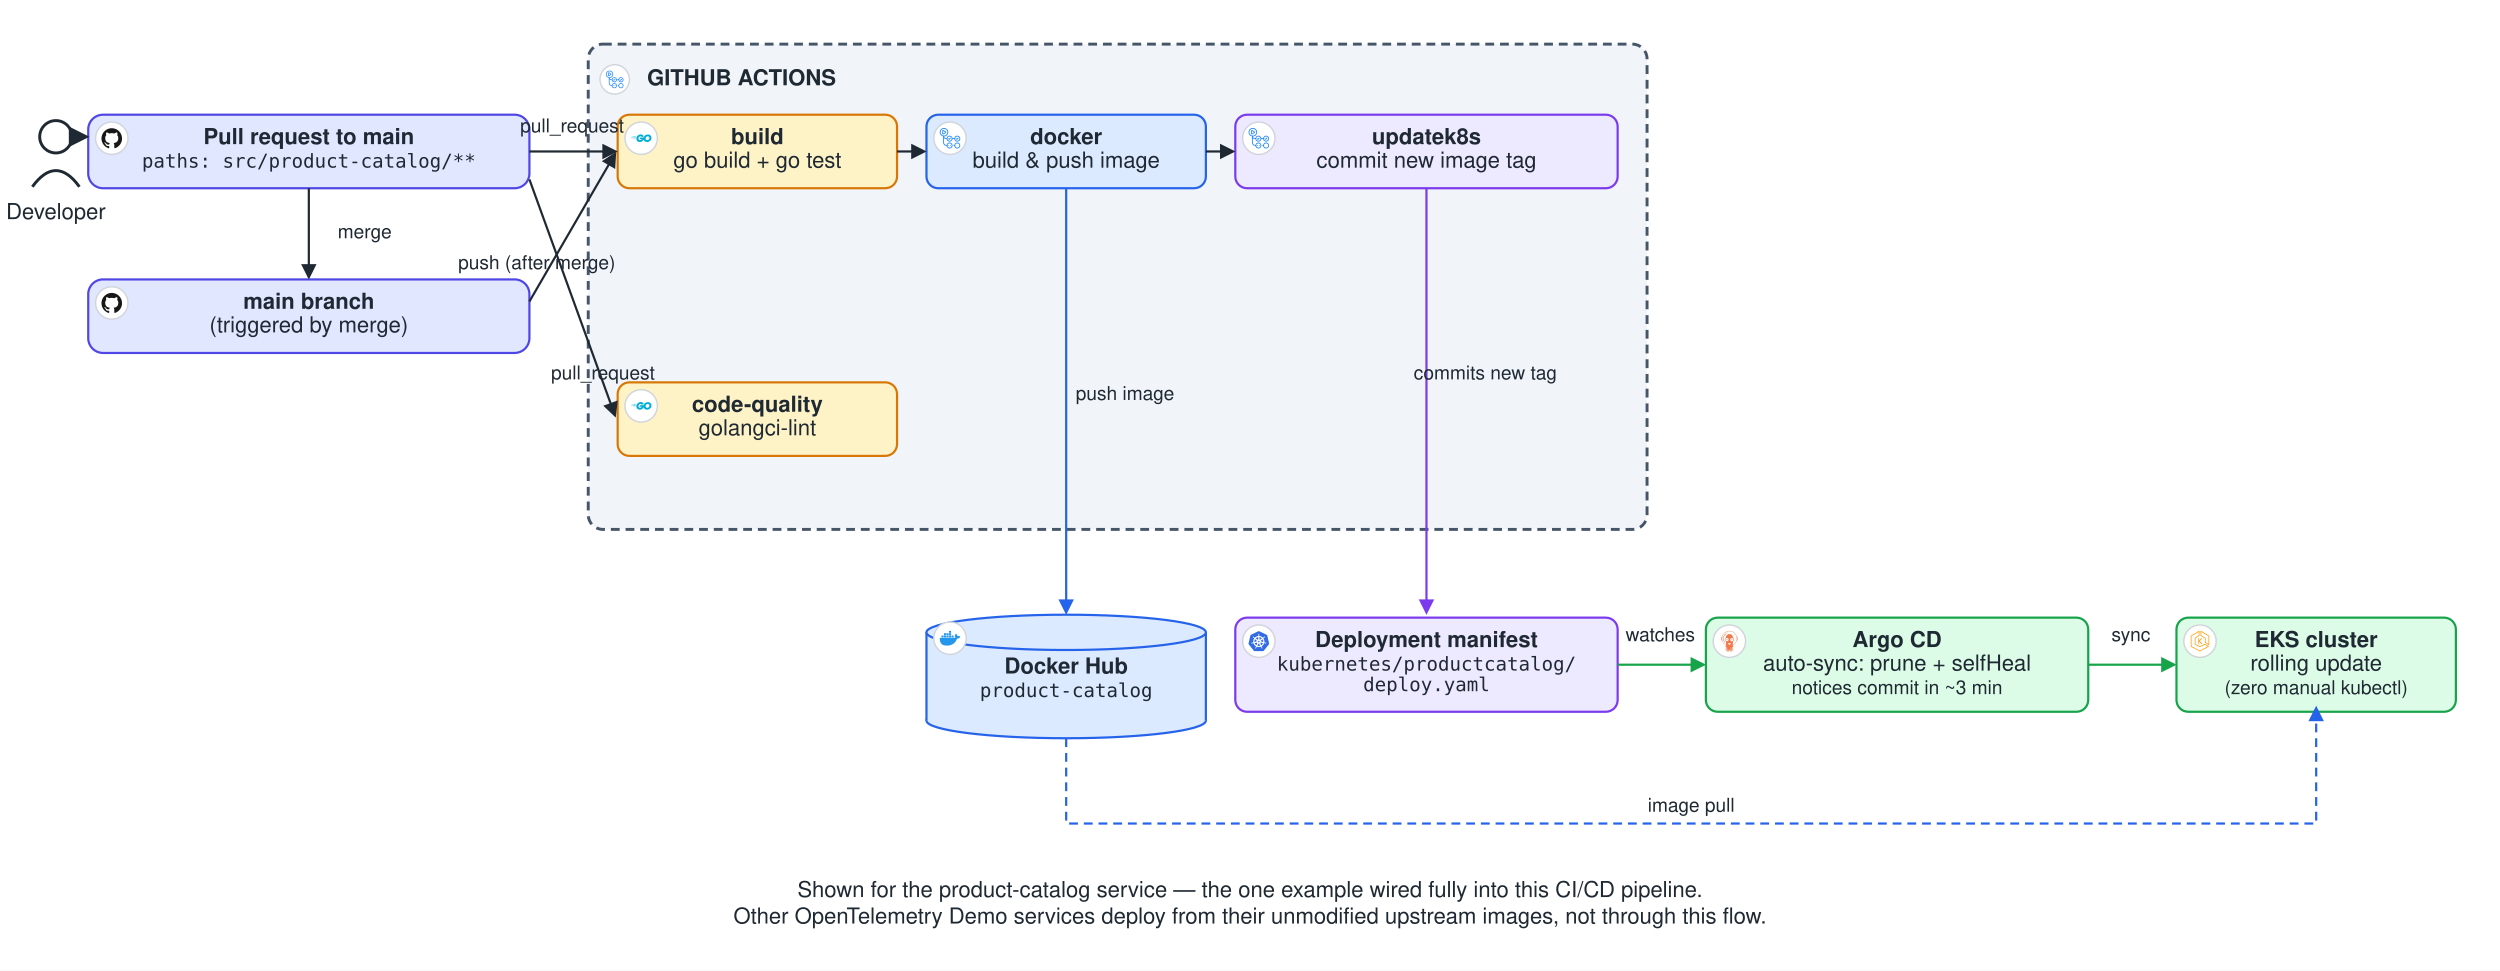
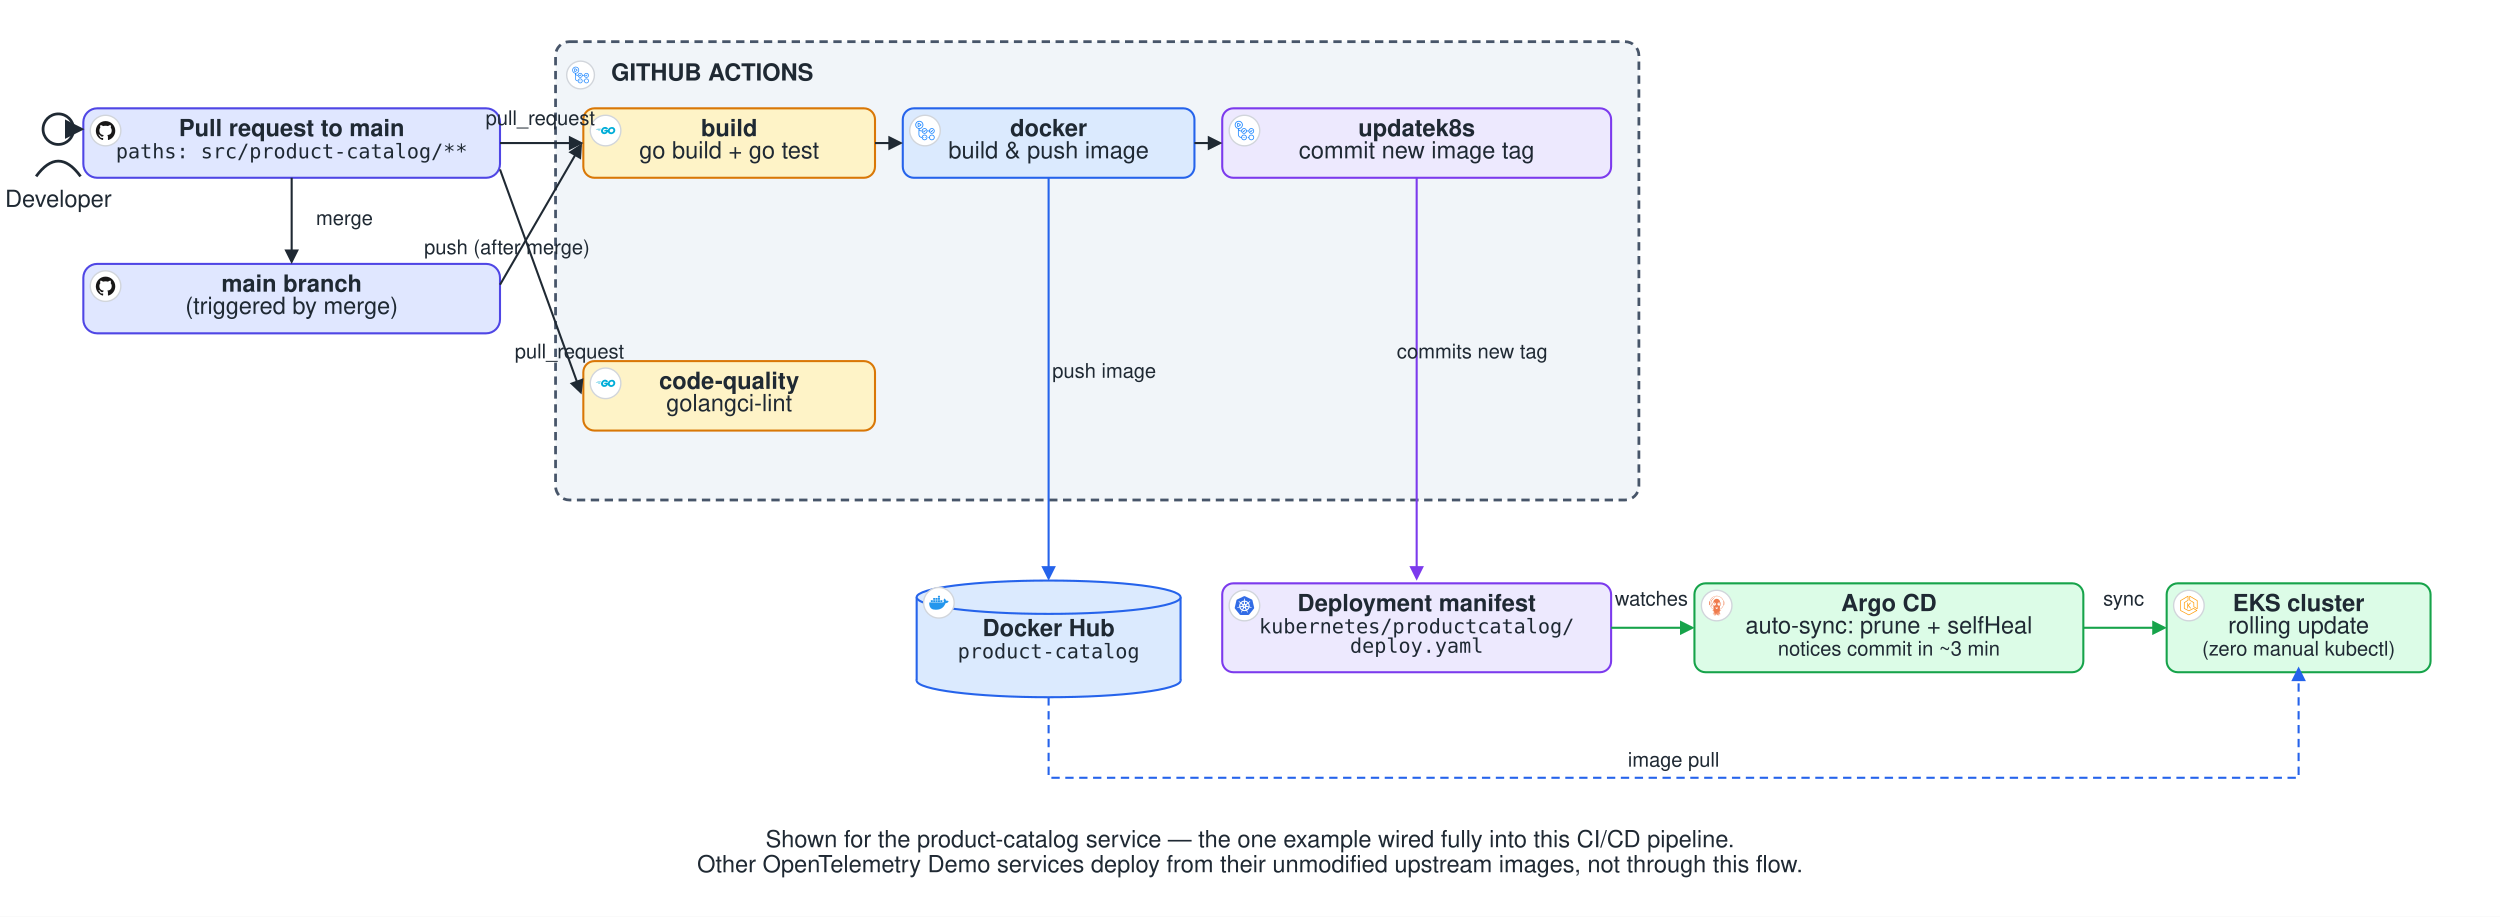
- <svg xmlns="http://www.w3.org/2000/svg" viewBox="0 0 1700 660" width="1700" height="660" role="img" aria-label="CI/CD pipeline for the product-catalog service: a pull request or merge to main triggers GitHub Actions jobs build, code-quality, docker and updatek8s; docker pushes an image to Docker Hub, updatek8s commits the new tag to the Kubernetes manifest, Argo CD watches and syncs it to the EKS cluster, which pulls the new image from Docker Hub.">
+ <svg xmlns="http://www.w3.org/2000/svg" viewBox="0 0 1800 660" width="1800" height="660" role="img" aria-label="CI/CD pipeline for the product-catalog service: a pull request or merge to main triggers GitHub Actions jobs build, code-quality, docker and updatek8s; docker pushes an image to Docker Hub, updatek8s commits the new tag to the Kubernetes manifest, Argo CD watches and syncs it to the EKS cluster, which pulls the new image from Docker Hub.">
  <defs>
    <marker id="arrow" viewBox="0 0 10 10" refX="8" refY="5" markerWidth="7" markerHeight="7" orient="auto">
      <path d="M0,0 L10,5 L0,10 z" fill="#1f2933" />
    </marker>
    <marker id="arrowBlue" viewBox="0 0 10 10" refX="8" refY="5" markerWidth="7" markerHeight="7" orient="auto">
      <path d="M0,0 L10,5 L0,10 z" fill="#2563eb" />
    </marker>
    <marker id="arrowViolet" viewBox="0 0 10 10" refX="8" refY="5" markerWidth="7" markerHeight="7" orient="auto">
      <path d="M0,0 L10,5 L0,10 z" fill="#7c3aed" />
    </marker>
    <marker id="arrowGreen" viewBox="0 0 10 10" refX="8" refY="5" markerWidth="7" markerHeight="7" orient="auto">
      <path d="M0,0 L10,5 L0,10 z" fill="#16a34a" />
    </marker>
  </defs>
  <style>
    text { font-family: -apple-system, Segoe UI, Helvetica, Arial, sans-serif; fill: #1f2933; }
    .title { font-weight: 700; }
    .mono { font-family: "SFMono-Regular", Consolas, Menlo, monospace; }
-     .small { font-size: 15px; }
-     .tiny { font-size: 13px; }
+     .small { font-size: 17px; }
+     .tiny { font-size: 14.5px; }
  </style>
  <defs>
    <g id="icon-github">
      <path d="M12 .297c-6.63 0-12 5.373-12 12 0 5.303 3.438 9.8 8.205 11.385.6.113.82-.258.82-.577 0-.285-.01-1.04-.015-2.04-3.338.724-4.042-1.61-4.042-1.61C4.422 18.07 3.633 17.7 3.633 17.7c-1.087-.744.084-.729.084-.729 1.205.084 1.838 1.236 1.838 1.236 1.07 1.835 2.809 1.305 3.495.998.108-.776.417-1.305.76-1.605-2.665-.3-5.466-1.332-5.466-5.93 0-1.31.465-2.38 1.235-3.22-.135-.303-.54-1.523.105-3.176 0 0 1.005-.322 3.3 1.23.96-.267 1.98-.399 3-.405 1.02.006 2.04.138 3 .405 2.28-1.552 3.285-1.23 3.285-1.23.645 1.653.24 2.873.12 3.176.765.84 1.23 1.91 1.23 3.22 0 4.61-2.805 5.625-5.475 5.92.42.36.81 1.096.81 2.22 0 1.606-.015 2.896-.015 3.286 0 .315.21.69.825.57C20.565 22.092 24 17.592 24 12.297c0-6.627-5.373-12-12-12" />
    </g>
    <g id="icon-githubactions">
      <path d="M10.984 13.836a.5.5 0 0 1-.353-.146l-.745-.743a.5.5 0 1 1 .706-.708l.392.391 1.181-1.18a.5.5 0 0 1 .708.707l-1.535 1.533a.504.504 0 0 1-.354.146zm9.353-.147l1.534-1.532a.5.5 0 0 0-.707-.707l-1.181 1.18-.392-.391a.5.5 0 1 0-.706.708l.746.743a.497.497 0 0 0 .706-.001zM4.527 7.452l2.557-1.585A1 1 0 0 0 7.09 4.17L4.533 2.56A1 1 0 0 0 3 3.406v3.196a1.001 1.001 0 0 0 1.527.85zm2.03-2.436L4 6.602V3.406l2.557 1.61zM24 12.5c0 1.93-1.57 3.5-3.5 3.5a3.503 3.503 0 0 1-3.46-3h-2.08a3.503 3.503 0 0 1-3.46 3 3.502 3.502 0 0 1-3.46-3h-.558c-.972 0-1.85-.399-2.482-1.042V17c0 1.654 1.346 3 3 3h.04c.244-1.693 1.7-3 3.46-3 1.93 0 3.5 1.57 3.5 3.5S13.43 24 11.5 24a3.502 3.502 0 0 1-3.46-3H8c-2.206 0-4-1.794-4-4V9.899A5.008 5.008 0 0 1 0 5c0-2.757 2.243-5 5-5s5 2.243 5 5a5.005 5.005 0 0 1-4.952 4.998A2.482 2.482 0 0 0 7.482 12h.558c.244-1.693 1.7-3 3.46-3a3.502 3.502 0 0 1 3.46 3h2.08a3.503 3.503 0 0 1 3.46-3c1.93 0 3.5 1.57 3.5 3.5zm-15 8c0 1.378 1.122 2.5 2.5 2.5s2.5-1.122 2.5-2.5-1.122-2.5-2.5-2.5S9 19.122 9 20.5zM5 9c2.206 0 4-1.794 4-4S7.206 1 5 1 1 2.794 1 5s1.794 4 4 4zm9 3.5c0-1.378-1.122-2.5-2.5-2.5S9 11.122 9 12.5s1.122 2.5 2.5 2.5 2.5-1.122 2.5-2.5zm9 0c0-1.378-1.122-2.5-2.5-2.5S18 11.122 18 12.5s1.122 2.5 2.5 2.5 2.5-1.122 2.5-2.5zm-13 8a.5.5 0 1 0 1 0 .5.5 0 0 0-1 0zm2 0a.5.5 0 1 0 1 0 .5.5 0 0 0-1 0zm12 0c0 1.93-1.57 3.5-3.5 3.5a3.503 3.503 0 0 1-3.46-3.002c-.007.001-.013.005-.021.005l-.506.017h-.017a.5.5 0 0 1-.016-.999l.506-.017c.018-.002.035.006.052.007A3.503 3.503 0 0 1 20.5 17c1.93 0 3.5 1.57 3.5 3.5zm-1 0c0-1.378-1.122-2.5-2.5-2.5S18 19.122 18 20.5s1.122 2.5 2.5 2.5 2.5-1.122 2.5-2.5z" />
    </g>
    <g id="icon-go">
      <path d="M1.811 10.231c-.047 0-.058-.023-.035-.059l.246-.315c.023-.035.081-.058.128-.058h4.172c.046 0 .058.035.035.07l-.199.303c-.023.036-.082.07-.117.07zM.047 11.306c-.047 0-.059-.023-.035-.058l.245-.316c.023-.035.082-.058.129-.058h5.328c.047 0 .07.035.058.07l-.093.28c-.012.047-.058.07-.105.07zm2.828 1.075c-.047 0-.059-.035-.035-.07l.163-.292c.023-.035.07-.07.117-.07h2.337c.047 0 .07.035.07.082l-.023.28c0 .047-.047.082-.082.082zm12.129-2.36c-.736.187-1.239.327-1.963.514-.176.046-.187.058-.34-.117-.174-.199-.303-.327-.548-.444-.737-.362-1.45-.257-2.115.175-.795.514-1.204 1.274-1.192 2.22.011.935.654 1.706 1.577 1.835.795.105 1.46-.175 1.987-.77.105-.13.198-.27.315-.434H10.47c-.245 0-.304-.152-.222-.35.152-.362.432-.97.596-1.274a.315.315 0 01.292-.187h4.253c-.023.316-.023.631-.07.947a4.983 4.983 0 01-.958 2.29c-.841 1.11-1.94 1.8-3.33 1.986-1.145.152-2.209-.07-3.143-.77-.865-.655-1.356-1.52-1.484-2.595-.152-1.274.222-2.419.993-3.424.83-1.086 1.928-1.776 3.272-2.02 1.098-.2 2.15-.07 3.096.571.62.41 1.063.97 1.356 1.648.07.105.023.164-.117.2m3.868 6.461c-1.064-.024-2.034-.328-2.852-1.029a3.665 3.665 0 01-1.262-2.255c-.21-1.32.152-2.489.947-3.529.853-1.122 1.881-1.706 3.272-1.95 1.192-.21 2.314-.095 3.33.595.923.63 1.496 1.484 1.648 2.605.198 1.578-.257 2.863-1.344 3.962-.771.783-1.718 1.273-2.805 1.495-.315.06-.63.07-.934.106zm2.78-4.72c-.011-.153-.011-.27-.034-.387-.21-1.157-1.274-1.81-2.384-1.554-1.087.245-1.788.935-2.045 2.033-.21.912.234 1.835 1.075 2.21.643.28 1.285.244 1.905-.07.923-.48 1.425-1.228 1.484-2.233z" />
    </g>
    <g id="icon-docker">
      <path d="M13.983 11.078h2.119a.186.186 0 00.186-.185V9.006a.186.186 0 00-.186-.186h-2.119a.185.185 0 00-.185.185v1.888c0 .102.083.185.185.185m-2.954-5.43h2.118a.186.186 0 00.186-.186V3.574a.186.186 0 00-.186-.185h-2.118a.185.185 0 00-.185.185v1.888c0 .102.082.185.185.185m0 2.716h2.118a.187.187 0 00.186-.186V6.29a.186.186 0 00-.186-.185h-2.118a.185.185 0 00-.185.185v1.887c0 .102.082.185.185.186m-2.93 0h2.12a.186.186 0 00.184-.186V6.29a.185.185 0 00-.185-.185H8.1a.185.185 0 00-.185.185v1.887c0 .102.083.185.185.186m-2.964 0h2.119a.186.186 0 00.185-.186V6.29a.185.185 0 00-.185-.185H5.136a.186.186 0 00-.186.185v1.887c0 .102.084.185.186.186m5.893 2.715h2.118a.186.186 0 00.186-.185V9.006a.186.186 0 00-.186-.186h-2.118a.185.185 0 00-.185.185v1.888c0 .102.082.185.185.185m-2.93 0h2.12a.185.185 0 00.184-.185V9.006a.185.185 0 00-.184-.186h-2.12a.185.185 0 00-.184.185v1.888c0 .102.083.185.185.185m-2.964 0h2.119a.185.185 0 00.185-.185V9.006a.185.185 0 00-.184-.186h-2.12a.186.186 0 00-.186.186v1.887c0 .102.084.185.186.185m-2.92 0h2.12a.185.185 0 00.184-.185V9.006a.185.185 0 00-.184-.186h-2.12a.185.185 0 00-.184.185v1.888c0 .102.082.185.185.185M23.763 9.89c-.065-.051-.672-.51-1.954-.51-.338.001-.676.03-1.01.087-.248-1.7-1.653-2.53-1.716-2.566l-.344-.199-.226.327c-.284.438-.49.922-.612 1.43-.23.97-.09 1.882.403 2.661-.595.332-1.55.413-1.744.42H.751a.751.751 0 00-.75.748 11.376 11.376 0 00.692 4.062c.545 1.428 1.355 2.48 2.41 3.124 1.18.723 3.1 1.137 5.275 1.137.983.003 1.963-.086 2.93-.266a12.248 12.248 0 003.823-1.389c.98-.567 1.86-1.288 2.61-2.136 1.252-1.418 1.998-2.997 2.553-4.4h.221c1.372 0 2.215-.549 2.68-1.009.309-.293.55-.65.707-1.046l.098-.288z" />
    </g>
    <g id="icon-kubernetes">
      <path d="M10.204 14.35l.007.01-.999 2.413a5.171 5.171 0 0 1-2.075-2.597l2.578-.437.004.005a.44.44 0 0 1 .484.606zm-.833-2.129a.44.44 0 0 0 .173-.756l.002-.011L7.585 9.7a5.143 5.143 0 0 0-.73 3.255l2.514-.725.002-.009zm1.145-1.98a.44.44 0 0 0 .699-.337l.01-.005.15-2.62a5.144 5.144 0 0 0-3.01 1.442l2.147 1.523.004-.002zm.76 2.75l.723.349.722-.347.18-.78-.5-.623h-.804l-.5.623.179.779zm1.5-3.095a.44.44 0 0 0 .7.336l.008.003 2.134-1.513a5.188 5.188 0 0 0-2.992-1.442l.148 2.615.002.001zm10.876 5.97l-5.773 7.181a1.6 1.6 0 0 1-1.248.594l-9.261.003a1.6 1.6 0 0 1-1.247-.596l-5.776-7.18a1.583 1.583 0 0 1-.307-1.34L2.1 5.573c.108-.47.425-.864.863-1.073L11.305.513a1.606 1.606 0 0 1 1.385 0l8.345 3.985c.438.209.755.604.863 1.073l2.062 8.955c.108.47-.005.963-.308 1.34zm-3.289-2.057c-.042-.01-.103-.026-.145-.034-.174-.033-.315-.025-.479-.038-.35-.037-.638-.067-.895-.148-.105-.04-.18-.165-.216-.216l-.201-.059a6.45 6.45 0 0 0-.105-2.332 6.465 6.465 0 0 0-.936-2.163c.052-.047.15-.133.177-.159.008-.09.001-.183.094-.282.197-.185.444-.338.743-.522.142-.084.273-.137.415-.242.032-.024.076-.062.11-.089.24-.191.295-.52.123-.736-.172-.216-.506-.236-.745-.045-.034.027-.08.062-.111.088-.134.116-.217.23-.33.35-.246.25-.45.458-.673.609-.097.056-.239.037-.303.033l-.19.135a6.545 6.545 0 0 0-4.146-2.003l-.012-.223c-.065-.062-.143-.115-.163-.25-.022-.268.015-.557.057-.905.023-.163.061-.298.068-.475.001-.04-.001-.099-.001-.142 0-.306-.224-.555-.5-.555-.275 0-.499.249-.499.555l.001.014c0 .041-.002.092 0 .128.006.177.044.312.067.475.042.348.078.637.056.906a.545.545 0 0 1-.162.258l-.012.211a6.424 6.424 0 0 0-4.166 2.003 8.373 8.373 0 0 1-.18-.128c-.09.012-.18.04-.297-.029-.223-.15-.427-.358-.673-.608-.113-.12-.195-.234-.329-.349-.03-.026-.077-.062-.111-.088a.594.594 0 0 0-.348-.132.481.481 0 0 0-.398.176c-.172.216-.117.546.123.737l.007.005.104.083c.142.105.272.159.414.242.299.185.546.338.743.522.076.082.09.226.1.288l.16.143a6.462 6.462 0 0 0-1.02 4.506l-.208.06c-.055.072-.133.184-.215.217-.257.081-.546.11-.895.147-.164.014-.305.006-.48.039-.037.007-.09.02-.133.03l-.004.002-.007.002c-.295.071-.484.342-.423.608.061.267.349.429.645.365l.007-.001.01-.003.129-.029c.17-.046.294-.113.448-.172.33-.118.604-.217.87-.256.112-.009.23.069.288.101l.217-.037a6.5 6.5 0 0 0 2.88 3.596l-.09.218c.033.084.069.199.044.282-.097.252-.263.517-.452.813-.091.136-.185.242-.268.399-.02.037-.045.095-.064.134-.128.275-.034.591.213.71.248.12.556-.007.69-.282v-.002c.02-.039.046-.09.062-.127.07-.162.094-.301.144-.458.132-.332.205-.68.387-.897.05-.06.13-.082.215-.105l.113-.205a6.453 6.453 0 0 0 4.609.012l.106.192c.086.028.18.042.256.155.136.232.229.507.342.84.05.156.074.295.145.457.016.037.043.09.062.129.133.276.442.402.69.282.247-.118.341-.435.213-.71-.02-.039-.045-.096-.065-.134-.083-.156-.177-.261-.268-.398-.19-.296-.346-.541-.443-.793-.04-.13.007-.21.038-.294-.018-.022-.059-.144-.083-.202a6.499 6.499 0 0 0 2.88-3.622c.064.01.176.03.213.038.075-.05.144-.114.28-.104.266.039.54.138.87.256.154.06.277.128.448.173.036.01.088.019.13.028l.009.003.007.001c.297.064.584-.098.645-.365.06-.266-.128-.537-.423-.608zM16.4 9.701l-1.95 1.746v.005a.44.44 0 0 0 .173.757l.003.01 2.526.728a5.199 5.199 0 0 0-.108-1.674A5.208 5.208 0 0 0 16.4 9.7zm-4.013 5.325a.437.437 0 0 0-.404-.232.44.44 0 0 0-.372.233h-.002l-1.268 2.292a5.164 5.164 0 0 0 3.326.003l-1.27-2.296h-.01zm1.888-1.293a.44.44 0 0 0-.27.036.44.44 0 0 0-.214.572l-.003.004 1.01 2.438a5.15 5.15 0 0 0 2.081-2.615l-2.6-.44-.004.005z" />
    </g>
    <g id="icon-argo">
      <path d="M12.581 0c.436.037.871.1 1.299.186 1.679.383 3.121 1.213 4.382 2.365 1.161 1.06 1.917 2.372 2.335 3.881.089.321.216.56.586.624.205.035.238.245.239.43.003.646.002 1.294.002 1.94l-.002 1.21c-.001.356-.116.479-.466.474-.211-.003-.293.119-.344.291-.146.489-.33.966-.552 1.426-.818 1.682-2.084 2.938-3.688 3.87-.077.045-.155.088-.233.131-.252.137-.258.146-.155.415.114.299.358.529.664.625.269.096.553.134.827.21a.672.672 0 0 1 .236.094c-.066.082-.156.067-.231.082-.36.073-.713.184-1.086.17a1.275 1.275 0 0 1-.438-.064c-.114-.045-.152-.006-.176.109a5.354 5.354 0 0 0-.084.92c-.015.617-.071 1.23-.112 1.844-.042.598-.018.651.558.842.281.094.563.187.842.286.069.024.15.038.192.117-.04.057-.098.035-.146.035-.493.003-.985.005-1.478.001-.524-.005-.806-.282-.845-.803-.055-.762-.12-1.524-.182-2.286a.947.947 0 0 0-.026-.12c-.079.455-.065.879-.084 1.298-.023.528-.008 1.057-.007 1.584 0 .27.086.388.335.483.359.135.711.295 1.114.262.141-.012.276.062.402.129.032.017.073.033.069.073-.004.043-.049.047-.084.045-.657-.019-1.317.065-1.972-.028-.323-.046-.533-.236-.631-.552-.094-.303-.114-.617-.137-.93-.046-.626-.078-1.253-.116-1.88a.222.222 0 0 0-.061-.171.282.282 0 0 0-.031.193c-.002.956-.002 1.911-.001 2.866 0 .388.123.575.494.708.481.172.976.298 1.47.423.11.028.225.047.242.192h-1.852c-.051-.01-.103-.022-.155-.03-.701-.1-1.001-.372-1.143-1.042l-.067-.331-.226-1.103c-.069.12-.118.25-.144.386-.083.399-.151.802-.243 1.2-.113.493-.444.763-.932.857l-.33.063H8.558c.057-.171.216-.185.355-.221.476-.127.96-.223 1.417-.409a.603.603 0 0 0 .397-.521c.058-.435.002-.865-.013-1.296a1.528 1.528 0 0 0-.078-.315.405.405 0 0 0-.071.207c-.026.296-.049.591-.075.886-.038.432-.273.716-.679.81a1.702 1.702 0 0 1-.37.045c-.557.003-1.115-.001-1.673-.005-.048 0-.109.019-.148-.065.178-.103.377-.168.582-.187a5.67 5.67 0 0 0 .939-.193c.42-.114.522-.249.512-.687-.023-.931-.091-1.86-.069-2.791.004-.184.001-.368.001-.551a2.387 2.387 0 0 0-.05.385 40.299 40.299 0 0 1-.186 2.623c-.052.513-.296.748-.804.805-.446.051-.889.002-1.332-.02-.108-.006-.234.012-.339-.064.043-.066.106-.07.16-.087.362-.115.725-.224 1.086-.344.246-.081.35-.235.355-.492a2.241 2.241 0 0 0-.003-.232 45.315 45.315 0 0 1-.105-2.149 5.487 5.487 0 0 0-.035-.478c-.024-.188-.131-.287-.295-.258-.505.092-.99-.006-1.473-.139-.059-.016-.134-.007-.178-.088a.986.986 0 0 1 .285-.09c.255-.052.507-.121.753-.208.312-.112.564-.347.695-.651.089-.203.056-.317-.112-.398-1.418-.683-2.512-1.73-3.391-3.017a8.152 8.152 0 0 1-1.123-2.447c-.067-.246-.156-.3-.383-.26-.306.053-.401.006-.535-.273v-3.49c.144-.303.205-.341.534-.329.235.01.247-.004.309-.242.396-1.508 1.082-2.861 2.171-3.988C6.9 1.42 8.523.631 10.34.203c.456-.108.922-.15 1.387-.203h.854Zm7.974 8.948a7.34 7.34 0 0 0-.048-.938 8.353 8.353 0 0 0-.099-.65c-.598-2.964-2.344-5.02-5.051-6.268-1.553-.715-3.21-.835-4.878-.511-3.248.633-5.396 2.583-6.539 5.652-.436 1.173-.495 2.406-.37 3.65.087.935.339 1.846.745 2.694.585 1.213 1.444 2.207 2.477 3.058.343.286.719.528 1.121.719.235.111.247.105.245-.146.006-.16.003-.32-.009-.48-.125-1.02-.142-2.045-.169-3.069a.392.392 0 0 0-.184-.353c-.385-.268-.713-.592-.921-1.019-.474-.97-.372-2.361.813-3.215.136-.097.217-.19.198-.373a1.724 1.724 0 0 1 .031-.442c.177-1.187.748-2.138 1.722-2.84.68-.492 1.442-.772 2.286-.782.483-.007.953.11 1.414.244 1.609.467 2.846 2.07 2.845 3.697a.64.64 0 0 0 .268.565c.463.371.821.83.943 1.426.22 1.077-.083 1.982-.979 2.634-.266.194-.347.406-.333.698.002.047 0 .095-.002.142l-.062 1.439c-.025.586-.138 1.165-.117 1.754.008.223.006.226.201.128a7.46 7.46 0 0 0 2.393-1.903c1.32-1.577 2.074-3.372 2.059-5.511ZM9.117 12.102c1.489.021 2.443-1.578 1.716-2.879a1.937 1.937 0 0 0-1.699-.991c-1.094-.004-1.954.822-1.958 1.881-.005 1.148.813 1.985 1.941 1.989Zm5.794 0c1.101.002 1.935-.823 1.935-1.917 0-1.091-.846-1.949-1.92-1.947-1.064.003-1.94.866-1.943 1.915-.003 1.105.831 1.948 1.928 1.949Zm-1.472 1.937c-.208.128-.407.277-.63.384-.536.257-1.063.257-1.579-.048-.158-.094-.308-.201-.464-.298-.047-.028-.092-.103-.15-.062-.044.03-.01.1-.001.151.037.179.064.362.082.544.027.565.293.992.742 1.31a.984.984 0 0 0 .791.186c.565-.119 1.025-.614 1.124-1.218.043-.266.005-.544.109-.803a.133.133 0 0 0-.024-.146Zm-8.78-4.92c-.012-1.102.143-2.055.54-2.961.633-1.443 1.642-2.553 2.98-3.374a.378.378 0 0 1 .459.067c.06.06.036.118.01.178a1.09 1.09 0 0 1-.48.51c-1.079.639-1.829 1.571-2.357 2.688a6.325 6.325 0 0 0-.618 2.986c.055 1.309.439 2.516 1.213 3.588.088.104.148.23.173.365.01.08.059.168-.031.228a.312.312 0 0 1-.288.041.502.502 0 0 1-.234-.185c-.72-.979-1.193-2.056-1.331-3.273-.036-.326-.004-.653-.036-.858ZM8.94 2.34a.373.373 0 0 1 .378-.382c.211.001.409.226.416.473.004.138-.309.39-.476.386-.189-.005-.318-.2-.318-.477Zm-.465 7.48a.609.609 0 0 1 .586-.631c.38-.003.671.271.675.633.004.356-.27.622-.639.621-.38-.002-.621-.241-.622-.623Zm6.496.623c-.381-.002-.625-.255-.621-.646a.635.635 0 0 1 .596-.613.656.656 0 0 1 .669.643c.001.354-.275.618-.644.616Z" />
    </g>
    <g id="icon-eks">
      <path d="m14.67 8.505-2.875 3.335 3.128 3.648h-1.168l-2.808-3.277v3.368h-.842V8.421h.842v2.947l2.603-2.863Zm7.225 6.751-3.369-2.021V8.421a.42.42 0 0 0-.209-.364l-4.843-2.825V1.159l8.42 4.976Zm.635-9.724L13.267.06a.422.422 0 0 0-.635.362v5.053c0 .15.08.288.208.363l4.844 2.826v4.81a.42.42 0 0 0 .205.362l4.21 2.526a.42.42 0 0 0 .638-.361V5.895a.42.42 0 0 0-.207-.363ZM11.977 23.1l-9.872-5.248V6.135l8.421-4.976v4.084L6.09 8.066a.422.422 0 0 0-.195.355v7.158a.42.42 0 0 0 .226.373l5.665 2.948a.42.42 0 0 0 .387 0l5.496-2.84 3.382 2.03Zm10.135-5.356-4.21-2.526a.42.42 0 0 0-.411-.013l-5.51 2.847-5.244-2.729v-6.67l4.436-2.824a.422.422 0 0 0 .195-.355V.42a.421.421 0 0 0-.635-.362L1.47 5.532a.421.421 0 0 0-.207.363v12.21c0 .156.086.299.223.372l10.297 5.474a.421.421 0 0 0 .401-.004l9.915-5.473a.422.422 0 0 0 .013-.73Z" />
    </g>
  </defs>
-   <rect x="0" y="0" width="1700" height="660" fill="#ffffff" />
+   <rect x="0" y="0" width="1800" height="660" fill="#ffffff" />
  <g aria-hidden="true">
-     <circle cx="38" cy="93" r="11" fill="none" stroke="#1f2933" stroke-width="2" />
-     <path d="M22,127 Q38,105 54,127" fill="none" stroke="#1f2933" stroke-width="2" />
+     <circle cx="42" cy="93" r="11" fill="none" stroke="#1f2933" stroke-width="2" />
+     <path d="M26,127 Q42,105 58,127" fill="none" stroke="#1f2933" stroke-width="2" />
  </g>
-   <text x="38" y="149" text-anchor="middle" class="small">Developer</text>
+   <text x="42" y="149" text-anchor="middle" class="small">Developer</text>
  <rect x="60" y="78" width="300" height="50" rx="10" fill="#e0e7ff" stroke="#4f46e5" stroke-width="1.5" />
  <text x="210" y="98" text-anchor="middle" class="small title">Pull request to main</text>
  <text x="210" y="114" text-anchor="middle" class="tiny mono">paths: src/product-catalog/**</text>
  <g transform="translate(76,94)">
    <circle r="11" fill="#ffffff" stroke="#d1d5db" stroke-width="1" />
    <g transform="translate(-7,-7) scale(0.583)" fill="#181717">
      <use href="#icon-github" />
    </g>
  </g>
  <rect x="60" y="190" width="300" height="50" rx="10" fill="#e0e7ff" stroke="#4f46e5" stroke-width="1.5" />
  <text x="210" y="210" text-anchor="middle" class="small title">main branch</text>
  <text x="210" y="226" text-anchor="middle" class="small">(triggered by merge)</text>
  <g transform="translate(76,206)">
    <circle r="11" fill="#ffffff" stroke="#d1d5db" stroke-width="1" />
    <g transform="translate(-7,-7) scale(0.583)" fill="#181717">
      <use href="#icon-github" />
    </g>
  </g>
-   <rect x="400" y="30" width="720" height="330" rx="10" fill="#f1f5f9" stroke="#475569" stroke-width="2" stroke-dasharray="6 4" />
+   <rect x="400" y="30" width="780" height="330" rx="10" fill="#f1f5f9" stroke="#475569" stroke-width="2" stroke-dasharray="6 4" />
  <g transform="translate(418,54)">
    <circle r="10" fill="#ffffff" stroke="#d1d5db" stroke-width="1" />
    <g transform="translate(-6,-6) scale(0.5)" fill="#2088FF">
      <use href="#icon-githubactions" />
    </g>
  </g>
  <text x="440" y="58" class="small title" fill="#334155">GITHUB ACTIONS</text>
-   <rect x="420" y="78" width="190" height="50" rx="8" fill="#fef3c7" stroke="#d97706" stroke-width="1.5" />
-   <text x="515" y="98" text-anchor="middle" class="small title">build</text>
-   <text x="515" y="114" text-anchor="middle" class="small">go build + go test</text>
+   <rect x="420" y="78" width="210" height="50" rx="8" fill="#fef3c7" stroke="#d97706" stroke-width="1.5" />
+   <text x="525" y="98" text-anchor="middle" class="small title">build</text>
+   <text x="525" y="114" text-anchor="middle" class="small">go build + go test</text>
  <g transform="translate(436,94)">
    <circle r="11" fill="#ffffff" stroke="#d1d5db" stroke-width="1" />
    <g transform="translate(-7,-7) scale(0.583)" fill="#00ADD8">
      <use href="#icon-go" />
    </g>
  </g>
-   <rect x="630" y="78" width="190" height="50" rx="8" fill="#dbeafe" stroke="#2563eb" stroke-width="1.5" />
-   <text x="725" y="98" text-anchor="middle" class="small title">docker</text>
-   <text x="725" y="114" text-anchor="middle" class="small">build &amp; push image</text>
-   <g transform="translate(646,94)">
+   <rect x="650" y="78" width="210" height="50" rx="8" fill="#dbeafe" stroke="#2563eb" stroke-width="1.5" />
+   <text x="755" y="98" text-anchor="middle" class="small title">docker</text>
+   <text x="755" y="114" text-anchor="middle" class="small">build &amp; push image</text>
+   <g transform="translate(666,94)">
    <circle r="11" fill="#ffffff" stroke="#d1d5db" stroke-width="1" />
    <g transform="translate(-7,-7) scale(0.583)" fill="#2088FF">
      <use href="#icon-githubactions" />
    </g>
  </g>
-   <rect x="840" y="78" width="260" height="50" rx="8" fill="#ede9fe" stroke="#7c3aed" stroke-width="1.5" />
-   <text x="970" y="98" text-anchor="middle" class="small title">updatek8s</text>
-   <text x="970" y="114" text-anchor="middle" class="small">commit new image tag</text>
-   <g transform="translate(856,94)">
+   <rect x="880" y="78" width="280" height="50" rx="8" fill="#ede9fe" stroke="#7c3aed" stroke-width="1.5" />
+   <text x="1020" y="98" text-anchor="middle" class="small title">updatek8s</text>
+   <text x="1020" y="114" text-anchor="middle" class="small">commit new image tag</text>
+   <g transform="translate(896,94)">
    <circle r="11" fill="#ffffff" stroke="#d1d5db" stroke-width="1" />
    <g transform="translate(-7,-7) scale(0.583)" fill="#2088FF">
      <use href="#icon-githubactions" />
    </g>
  </g>
-   <rect x="420" y="260" width="190" height="50" rx="8" fill="#fef3c7" stroke="#d97706" stroke-width="1.5" />
-   <text x="515" y="280" text-anchor="middle" class="small title">code-quality</text>
-   <text x="515" y="296" text-anchor="middle" class="small">golangci-lint</text>
+   <rect x="420" y="260" width="210" height="50" rx="8" fill="#fef3c7" stroke="#d97706" stroke-width="1.5" />
+   <text x="525" y="280" text-anchor="middle" class="small title">code-quality</text>
+   <text x="525" y="296" text-anchor="middle" class="small">golangci-lint</text>
  <g transform="translate(436,276)">
    <circle r="11" fill="#ffffff" stroke="#d1d5db" stroke-width="1" />
    <g transform="translate(-7,-7) scale(0.583)" fill="#00ADD8">
      <use href="#icon-go" />
    </g>
  </g>
-   <ellipse cx="725" cy="490" rx="95" ry="12" fill="#dbeafe" stroke="#2563eb" stroke-width="1.5" />
-   <rect x="630" y="430" width="190" height="60" fill="#dbeafe" stroke="none" />
-   <line x1="630" y1="430" x2="630" y2="490" stroke="#2563eb" stroke-width="1.5" />
-   <line x1="820" y1="430" x2="820" y2="490" stroke="#2563eb" stroke-width="1.5" />
-   <ellipse cx="725" cy="430" rx="95" ry="12" fill="#dbeafe" stroke="#2563eb" stroke-width="1.5" />
-   <text x="725" y="458" text-anchor="middle" class="small title">Docker Hub</text>
-   <text x="725" y="474" text-anchor="middle" class="tiny mono">product-catalog</text>
-   <g transform="translate(646,434)">
+   <ellipse cx="755" cy="490" rx="95" ry="12" fill="#dbeafe" stroke="#2563eb" stroke-width="1.5" />
+   <rect x="660" y="430" width="190" height="60" fill="#dbeafe" stroke="none" />
+   <line x1="660" y1="430" x2="660" y2="490" stroke="#2563eb" stroke-width="1.5" />
+   <line x1="850" y1="430" x2="850" y2="490" stroke="#2563eb" stroke-width="1.5" />
+   <ellipse cx="755" cy="430" rx="95" ry="12" fill="#dbeafe" stroke="#2563eb" stroke-width="1.5" />
+   <text x="755" y="458" text-anchor="middle" class="small title">Docker Hub</text>
+   <text x="755" y="474" text-anchor="middle" class="tiny mono">product-catalog</text>
+   <g transform="translate(676,434)">
    <circle r="11" fill="#ffffff" stroke="#d1d5db" stroke-width="1" />
    <g transform="translate(-7,-7) scale(0.583)" fill="#2496ED">
      <use href="#icon-docker" />
    </g>
  </g>
-   <rect x="840" y="420" width="260" height="64" rx="8" fill="#ede9fe" stroke="#7c3aed" stroke-width="1.5" />
-   <text x="970" y="440" text-anchor="middle" class="small title">Deployment manifest</text>
-   <text x="970" y="456" text-anchor="middle" class="tiny mono">kubernetes/productcatalog/</text>
-   <text x="970" y="470" text-anchor="middle" class="tiny mono">deploy.yaml</text>
-   <g transform="translate(856,436)">
+   <rect x="880" y="420" width="280" height="64" rx="8" fill="#ede9fe" stroke="#7c3aed" stroke-width="1.5" />
+   <text x="1020" y="440" text-anchor="middle" class="small title">Deployment manifest</text>
+   <text x="1020" y="456" text-anchor="middle" class="tiny mono">kubernetes/productcatalog/</text>
+   <text x="1020" y="470" text-anchor="middle" class="tiny mono">deploy.yaml</text>
+   <g transform="translate(896,436)">
    <circle r="11" fill="#ffffff" stroke="#d1d5db" stroke-width="1" />
    <g transform="translate(-7,-7) scale(0.583)" fill="#326CE5">
      <use href="#icon-kubernetes" />
    </g>
  </g>
-   <rect x="1160" y="420" width="260" height="64" rx="8" fill="#dcfce7" stroke="#16a34a" stroke-width="1.5" />
-   <text x="1290" y="440" text-anchor="middle" class="small title">Argo CD</text>
-   <text x="1290" y="456" text-anchor="middle" class="small">auto-sync: prune + selfHeal</text>
-   <text x="1290" y="472" text-anchor="middle" class="tiny">notices commit in ~3 min</text>
-   <g transform="translate(1176,436)">
+   <rect x="1220" y="420" width="280" height="64" rx="8" fill="#dcfce7" stroke="#16a34a" stroke-width="1.5" />
+   <text x="1360" y="440" text-anchor="middle" class="small title">Argo CD</text>
+   <text x="1360" y="456" text-anchor="middle" class="small">auto-sync: prune + selfHeal</text>
+   <text x="1360" y="472" text-anchor="middle" class="tiny">notices commit in ~3 min</text>
+   <g transform="translate(1236,436)">
    <circle r="11" fill="#ffffff" stroke="#d1d5db" stroke-width="1" />
    <g transform="translate(-7,-7) scale(0.583)" fill="#EF7B4D">
      <use href="#icon-argo" />
    </g>
  </g>
-   <rect x="1480" y="420" width="190" height="64" rx="8" fill="#dcfce7" stroke="#16a34a" stroke-width="1.5" />
-   <text x="1575" y="440" text-anchor="middle" class="small title">EKS cluster</text>
-   <text x="1575" y="456" text-anchor="middle" class="small">rolling update</text>
-   <text x="1575" y="472" text-anchor="middle" class="tiny">(zero manual kubectl)</text>
-   <g transform="translate(1496,436)">
+   <rect x="1560" y="420" width="190" height="64" rx="8" fill="#dcfce7" stroke="#16a34a" stroke-width="1.5" />
+   <text x="1655" y="440" text-anchor="middle" class="small title">EKS cluster</text>
+   <text x="1655" y="456" text-anchor="middle" class="small">rolling update</text>
+   <text x="1655" y="472" text-anchor="middle" class="tiny">(zero manual kubectl)</text>
+   <g transform="translate(1576,436)">
    <circle r="11" fill="#ffffff" stroke="#d1d5db" stroke-width="1" />
    <g transform="translate(-7,-7) scale(0.583)" fill="#FF9900">
      <use href="#icon-eks" />
    </g>
  </g>
-   <line x1="50" y1="93" x2="58" y2="93" stroke="#1f2933" stroke-width="2" marker-end="url(#arrow)" />
+   <line x1="54" y1="93" x2="58" y2="93" stroke="#1f2933" stroke-width="2" marker-end="url(#arrow)" />
  <line x1="210" y1="128" x2="210" y2="188" stroke="#1f2933" stroke-width="1.5" marker-end="url(#arrow)" />
  <text x="248" y="162" text-anchor="middle" class="tiny">merge</text>
  <line x1="360" y1="103" x2="418" y2="103" stroke="#1f2933" stroke-width="1.5" marker-end="url(#arrow)" />
  <text x="389" y="90" text-anchor="middle" class="tiny">pull_request</text>
  <line x1="360" y1="122" x2="418" y2="282" stroke="#1f2933" stroke-width="1.5" marker-end="url(#arrow)" />
  <text x="410" y="258" text-anchor="middle" class="tiny">pull_request</text>
  <line x1="360" y1="205" x2="418" y2="105" stroke="#1f2933" stroke-width="1.5" marker-end="url(#arrow)" />
  <text x="365" y="183" text-anchor="middle" class="tiny">push (after merge)</text>
-   <line x1="610" y1="103" x2="628" y2="103" stroke="#1f2933" stroke-width="1.5" marker-end="url(#arrow)" />
-   <line x1="820" y1="103" x2="838" y2="103" stroke="#1f2933" stroke-width="1.5" marker-end="url(#arrow)" />
-   <line x1="725" y1="128" x2="725" y2="416" stroke="#2563eb" stroke-width="1.5" marker-end="url(#arrowBlue)" />
-   <text x="765" y="272" text-anchor="middle" class="tiny" fill="#2563eb">push image</text>
-   <line x1="970" y1="128" x2="970" y2="416" stroke="#7c3aed" stroke-width="1.5" marker-end="url(#arrowViolet)" />
-   <text x="1010" y="258" text-anchor="middle" class="tiny" fill="#7c3aed">commits new tag</text>
-   <line x1="1100" y1="452" x2="1158" y2="452" stroke="#16a34a" stroke-width="1.5" marker-end="url(#arrowGreen)" />
-   <text x="1129" y="436" text-anchor="middle" class="tiny" fill="#15803d">watches</text>
-   <line x1="1420" y1="452" x2="1478" y2="452" stroke="#16a34a" stroke-width="1.5" marker-end="url(#arrowGreen)" />
-   <text x="1449" y="436" text-anchor="middle" class="tiny" fill="#15803d">sync</text>
-   <polyline points="725,502 725,560 1575,560 1575,482" fill="none" stroke="#2563eb" stroke-width="1.5" stroke-dasharray="6 4" marker-end="url(#arrowBlue)" />
-   <text x="1150" y="552" text-anchor="middle" class="tiny" fill="#2563eb">image pull</text>
-   <text x="850" y="610" text-anchor="middle" class="small" fill="#374151">Shown for the product-catalog service — the one example wired fully into this CI/CD pipeline.</text>
-   <text x="850" y="628" text-anchor="middle" class="small" fill="#374151">Other OpenTelemetry Demo services deploy from their unmodified upstream images, not through this flow.</text>
+   <line x1="630" y1="103" x2="648" y2="103" stroke="#1f2933" stroke-width="1.5" marker-end="url(#arrow)" />
+   <line x1="860" y1="103" x2="878" y2="103" stroke="#1f2933" stroke-width="1.5" marker-end="url(#arrow)" />
+   <line x1="755" y1="128" x2="755" y2="416" stroke="#2563eb" stroke-width="1.5" marker-end="url(#arrowBlue)" />
+   <text x="795" y="272" text-anchor="middle" class="tiny" fill="#2563eb">push image</text>
+   <line x1="1020" y1="128" x2="1020" y2="416" stroke="#7c3aed" stroke-width="1.5" marker-end="url(#arrowViolet)" />
+   <text x="1060" y="258" text-anchor="middle" class="tiny" fill="#7c3aed">commits new tag</text>
+   <line x1="1160" y1="452" x2="1218" y2="452" stroke="#16a34a" stroke-width="1.5" marker-end="url(#arrowGreen)" />
+   <text x="1189" y="436" text-anchor="middle" class="tiny" fill="#15803d">watches</text>
+   <line x1="1500" y1="452" x2="1558" y2="452" stroke="#16a34a" stroke-width="1.5" marker-end="url(#arrowGreen)" />
+   <text x="1529" y="436" text-anchor="middle" class="tiny" fill="#15803d">sync</text>
+   <polyline points="755,502 755,560 1655,560 1655,482" fill="none" stroke="#2563eb" stroke-width="1.5" stroke-dasharray="6 4" marker-end="url(#arrowBlue)" />
+   <text x="1205" y="552" text-anchor="middle" class="tiny" fill="#2563eb">image pull</text>
+   <text x="900" y="610" text-anchor="middle" class="small" fill="#374151">Shown for the product-catalog service — the one example wired fully into this CI/CD pipeline.</text>
+   <text x="900" y="628" text-anchor="middle" class="small" fill="#374151">Other OpenTelemetry Demo services deploy from their unmodified upstream images, not through this flow.</text>
</svg>
